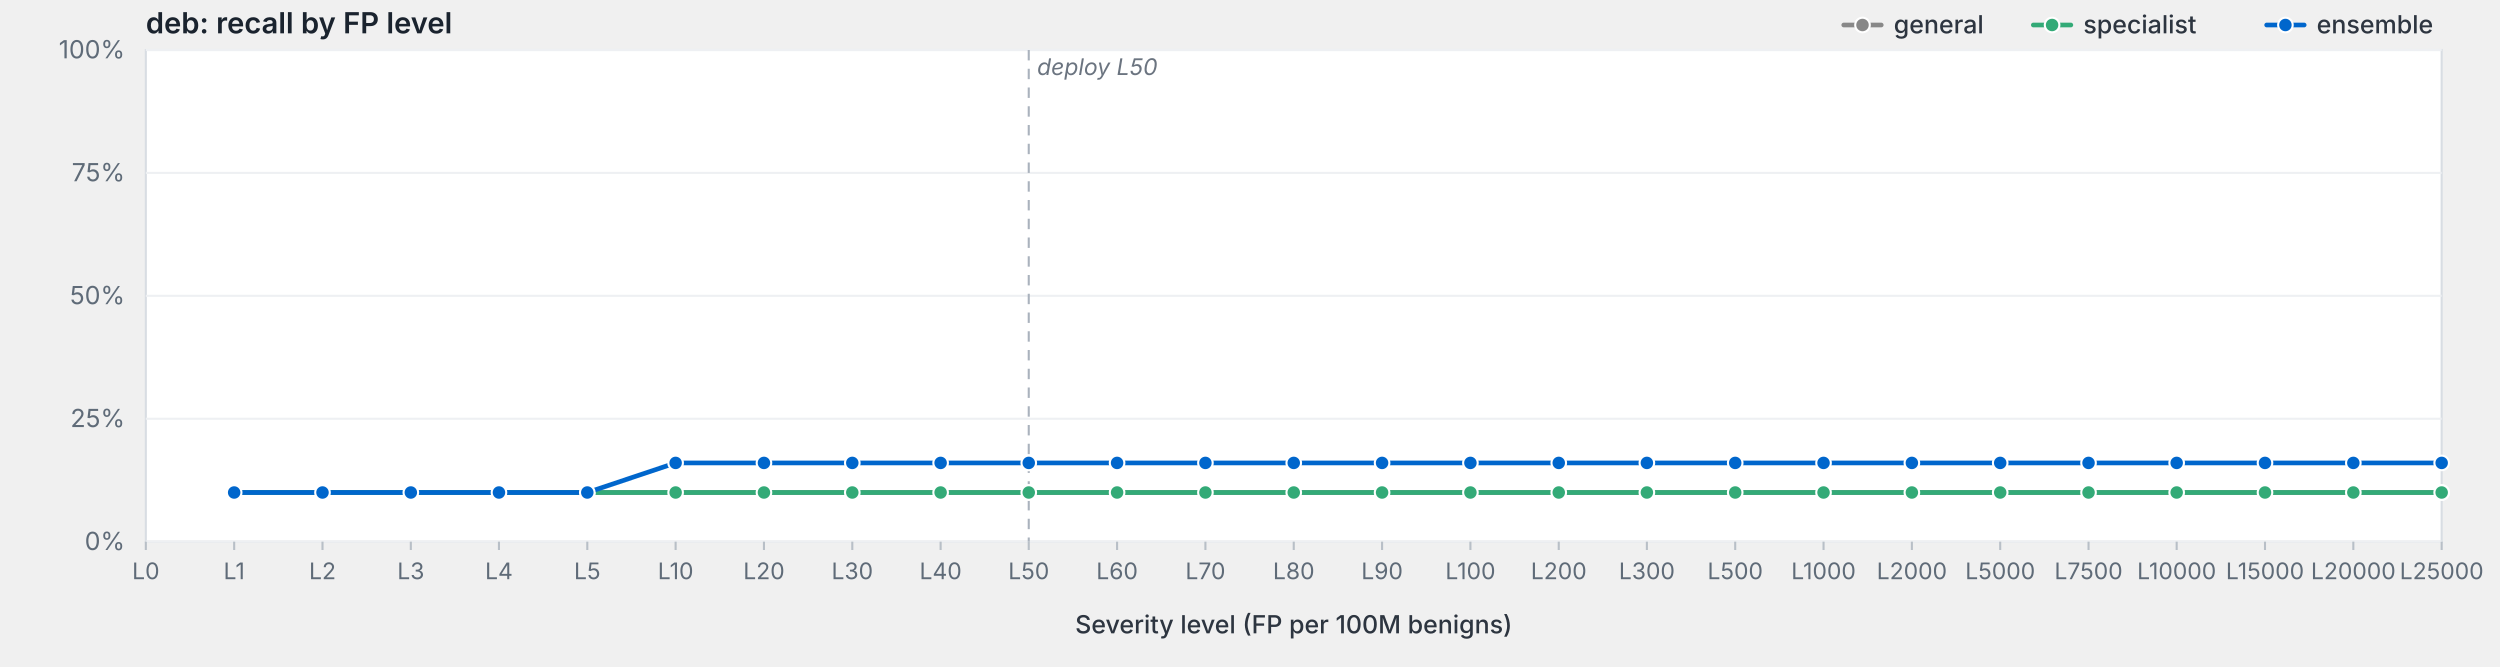
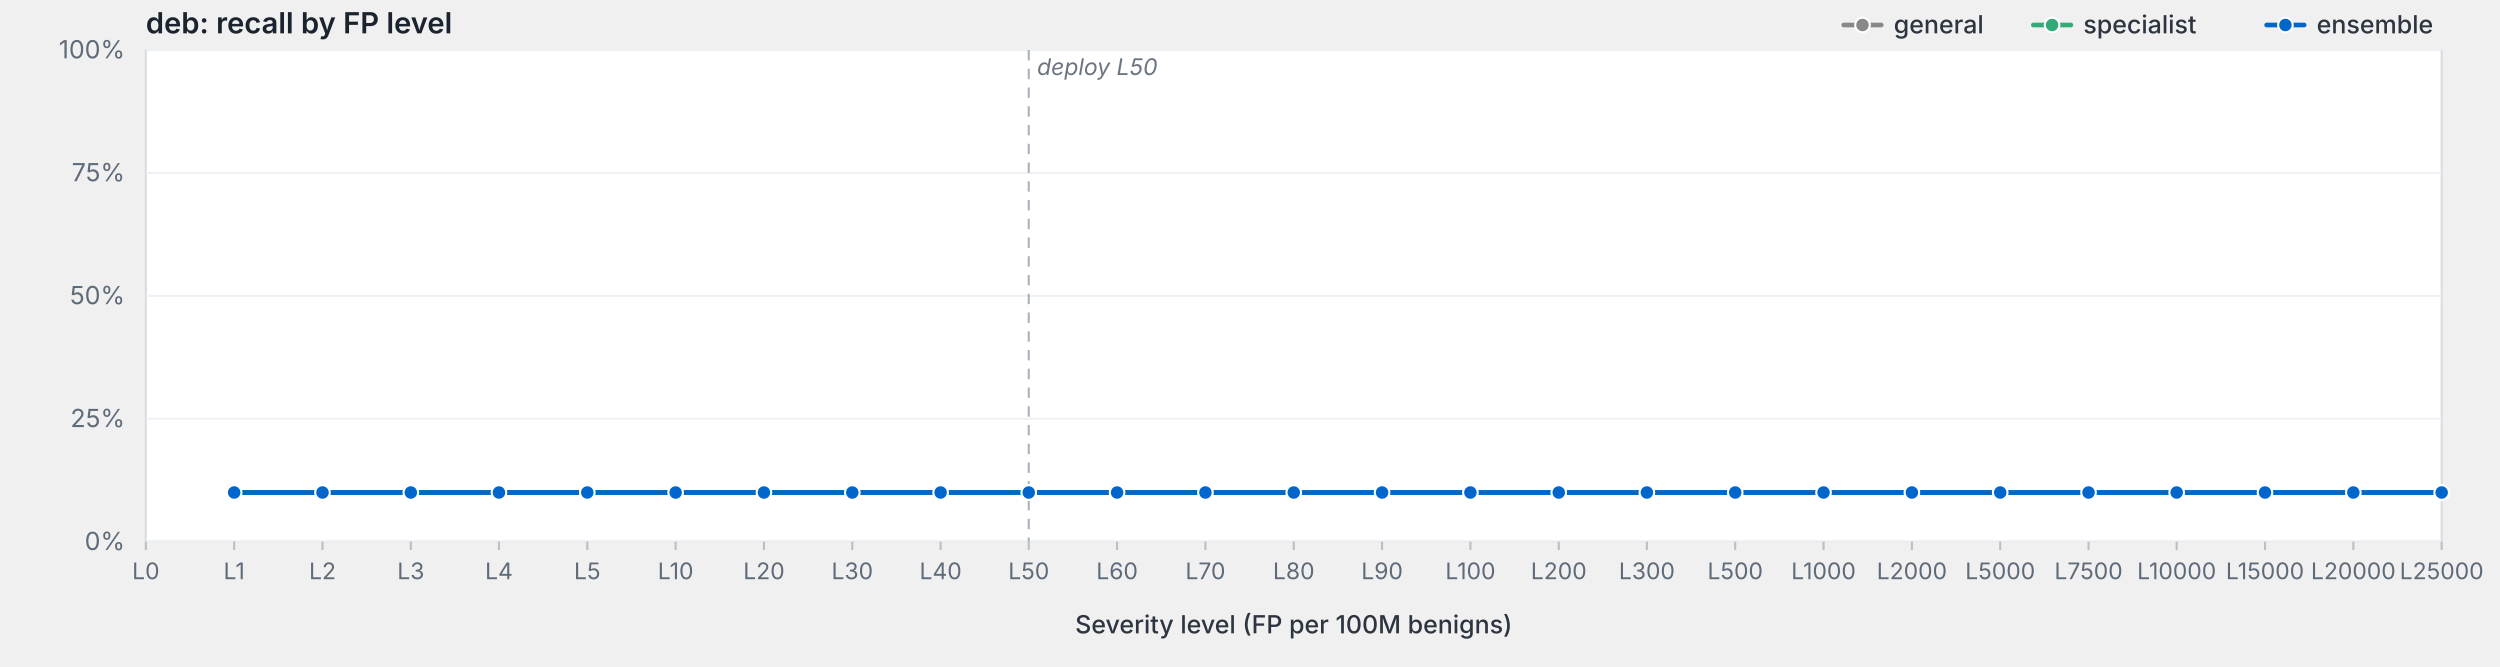
<svg xmlns="http://www.w3.org/2000/svg" viewBox="0 0 1200 320" width="1200" height="320" preserveAspectRatio="xMidYMid meet" role="img" aria-label="deb: recall by FP level">
  <style>svg { background: #fdfdfd; }.frame { fill: #fff; stroke: #d8dde3; stroke-width: 1; }.grid { stroke: #eef0f3; stroke-width: 1; }.tick { stroke: #b8bfc7; stroke-width: 1; }.axis-label { fill: #5f6b78; font-family: -apple-system, BlinkMacSystemFont, "Segoe UI", system-ui, sans-serif; font-size: 12px; }.x-label { fill: #5f6b78; font-family: -apple-system, BlinkMacSystemFont, "Segoe UI", system-ui, sans-serif; font-size: 11px; }.axis-title { fill: #2d3540; font-family: -apple-system, BlinkMacSystemFont, "Segoe UI", system-ui, sans-serif; font-size: 12px; font-weight: 500; }.title { fill: #1a232e; font-family: -apple-system, BlinkMacSystemFont, "Segoe UI", system-ui, sans-serif; font-size: 14px; font-weight: 600; }.deploy-marker { stroke: #aab2bd; stroke-width: 1; stroke-dasharray: 5,4; }.deploy-label { fill: #6b7480; font-family: -apple-system, BlinkMacSystemFont, "Segoe UI", system-ui, sans-serif; font-size: 11px; font-style: italic; }.curve { fill: none; stroke-width: 2.25; stroke-linejoin: round; stroke-linecap: round; }.marker { stroke: #fff; stroke-width: 1; }.legend-text { fill: #2d3540; font-family: -apple-system, BlinkMacSystemFont, "Segoe UI", system-ui, sans-serif; font-size: 12px; font-weight: 500; }</style>
  <text class="title" x="70" y="16">deb: recall by FP level</text>
  <rect class="frame" x="70" y="24" width="1102" height="236" />
  <line class="grid" x1="70" y1="260.0" x2="1172" y2="260.0" />
  <text class="axis-label" x="60" y="264.0" text-anchor="end">0%</text>
  <line class="grid" x1="70" y1="201.0" x2="1172" y2="201.0" />
  <text class="axis-label" x="60" y="205.0" text-anchor="end">25%</text>
  <line class="grid" x1="70" y1="142.0" x2="1172" y2="142.0" />
  <text class="axis-label" x="60" y="146.0" text-anchor="end">50%</text>
  <line class="grid" x1="70" y1="83.0" x2="1172" y2="83.0" />
  <text class="axis-label" x="60" y="87.0" text-anchor="end">75%</text>
  <line class="grid" x1="70" y1="24.0" x2="1172" y2="24.0" />
  <text class="axis-label" x="60" y="28.0" text-anchor="end">100%</text>
  <line class="deploy-marker" x1="493.8" y1="24" x2="493.8" y2="260" />
  <text class="deploy-label" x="497.8" y="36" text-anchor="start">deploy L50</text>
  <line class="tick" x1="70.0" y1="260" x2="70.0" y2="264" />
  <text class="x-label" x="70.0" y="278" text-anchor="middle">L0</text>
  <line class="tick" x1="112.4" y1="260" x2="112.4" y2="264" />
  <text class="x-label" x="112.4" y="278" text-anchor="middle">L1</text>
  <line class="tick" x1="154.8" y1="260" x2="154.8" y2="264" />
  <text class="x-label" x="154.8" y="278" text-anchor="middle">L2</text>
  <line class="tick" x1="197.2" y1="260" x2="197.2" y2="264" />
  <text class="x-label" x="197.2" y="278" text-anchor="middle">L3</text>
  <line class="tick" x1="239.5" y1="260" x2="239.5" y2="264" />
  <text class="x-label" x="239.5" y="278" text-anchor="middle">L4</text>
  <line class="tick" x1="281.9" y1="260" x2="281.9" y2="264" />
  <text class="x-label" x="281.9" y="278" text-anchor="middle">L5</text>
  <line class="tick" x1="324.3" y1="260" x2="324.3" y2="264" />
  <text class="x-label" x="324.3" y="278" text-anchor="middle">L10</text>
  <line class="tick" x1="366.7" y1="260" x2="366.7" y2="264" />
  <text class="x-label" x="366.7" y="278" text-anchor="middle">L20</text>
  <line class="tick" x1="409.1" y1="260" x2="409.1" y2="264" />
  <text class="x-label" x="409.1" y="278" text-anchor="middle">L30</text>
  <line class="tick" x1="451.5" y1="260" x2="451.5" y2="264" />
  <text class="x-label" x="451.5" y="278" text-anchor="middle">L40</text>
  <line class="tick" x1="493.8" y1="260" x2="493.8" y2="264" />
  <text class="x-label" x="493.8" y="278" text-anchor="middle">L50</text>
  <line class="tick" x1="536.2" y1="260" x2="536.2" y2="264" />
  <text class="x-label" x="536.2" y="278" text-anchor="middle">L60</text>
  <line class="tick" x1="578.6" y1="260" x2="578.6" y2="264" />
  <text class="x-label" x="578.6" y="278" text-anchor="middle">L70</text>
  <line class="tick" x1="621.0" y1="260" x2="621.0" y2="264" />
  <text class="x-label" x="621.0" y="278" text-anchor="middle">L80</text>
  <line class="tick" x1="663.4" y1="260" x2="663.4" y2="264" />
  <text class="x-label" x="663.4" y="278" text-anchor="middle">L90</text>
  <line class="tick" x1="705.8" y1="260" x2="705.8" y2="264" />
  <text class="x-label" x="705.8" y="278" text-anchor="middle">L100</text>
  <line class="tick" x1="748.2" y1="260" x2="748.2" y2="264" />
  <text class="x-label" x="748.2" y="278" text-anchor="middle">L200</text>
  <line class="tick" x1="790.5" y1="260" x2="790.5" y2="264" />
  <text class="x-label" x="790.5" y="278" text-anchor="middle">L300</text>
  <line class="tick" x1="832.9" y1="260" x2="832.9" y2="264" />
  <text class="x-label" x="832.9" y="278" text-anchor="middle">L500</text>
  <line class="tick" x1="875.3" y1="260" x2="875.3" y2="264" />
  <text class="x-label" x="875.3" y="278" text-anchor="middle">L1000</text>
  <line class="tick" x1="917.7" y1="260" x2="917.7" y2="264" />
  <text class="x-label" x="917.7" y="278" text-anchor="middle">L2000</text>
  <line class="tick" x1="960.1" y1="260" x2="960.1" y2="264" />
  <text class="x-label" x="960.1" y="278" text-anchor="middle">L5000</text>
  <line class="tick" x1="1002.5" y1="260" x2="1002.5" y2="264" />
  <text class="x-label" x="1002.5" y="278" text-anchor="middle">L7500</text>
  <line class="tick" x1="1044.8" y1="260" x2="1044.8" y2="264" />
  <text class="x-label" x="1044.8" y="278" text-anchor="middle">L10000</text>
  <line class="tick" x1="1087.2" y1="260" x2="1087.2" y2="264" />
  <text class="x-label" x="1087.2" y="278" text-anchor="middle">L15000</text>
  <line class="tick" x1="1129.6" y1="260" x2="1129.6" y2="264" />
  <text class="x-label" x="1129.6" y="278" text-anchor="middle">L20000</text>
  <line class="tick" x1="1172.0" y1="260" x2="1172.0" y2="264" />
  <text class="x-label" x="1172.0" y="278" text-anchor="middle">L25000</text>
  <text class="axis-title" x="621.0" y="304" text-anchor="middle">Severity level (FP per 100M benigns)</text>
  <path class="curve" d="M112.4,236.4 L154.8,236.4 L197.2,236.4 L239.5,236.4 L281.9,236.4 L324.3,236.4 L366.7,236.4 L409.1,236.4 L451.5,236.4 L493.8,236.4 L536.2,236.4 L578.6,236.4 L621.0,236.4 L663.4,236.4 L705.8,236.4 L748.2,236.4 L790.5,236.4 L832.9,236.4 L875.3,236.4 L917.7,236.4 L960.1,236.4 L1002.5,236.4 L1044.8,236.4 L1087.2,236.4 L1129.6,236.4 L1172.0,236.4" stroke="#888" />
  <circle class="marker" cx="112.4" cy="236.4" r="3.5" fill="#888" />
  <circle class="marker" cx="154.8" cy="236.4" r="3.5" fill="#888" />
  <circle class="marker" cx="197.2" cy="236.4" r="3.5" fill="#888" />
  <circle class="marker" cx="239.5" cy="236.4" r="3.5" fill="#888" />
  <circle class="marker" cx="281.9" cy="236.4" r="3.5" fill="#888" />
  <circle class="marker" cx="324.3" cy="236.4" r="3.5" fill="#888" />
  <circle class="marker" cx="366.7" cy="236.4" r="3.5" fill="#888" />
  <circle class="marker" cx="409.1" cy="236.4" r="3.5" fill="#888" />
  <circle class="marker" cx="451.5" cy="236.4" r="3.5" fill="#888" />
  <circle class="marker" cx="493.8" cy="236.4" r="3.5" fill="#888" />
  <circle class="marker" cx="536.2" cy="236.4" r="3.5" fill="#888" />
  <circle class="marker" cx="578.6" cy="236.4" r="3.5" fill="#888" />
  <circle class="marker" cx="621.0" cy="236.4" r="3.5" fill="#888" />
  <circle class="marker" cx="663.4" cy="236.4" r="3.5" fill="#888" />
  <circle class="marker" cx="705.8" cy="236.4" r="3.5" fill="#888" />
  <circle class="marker" cx="748.2" cy="236.4" r="3.5" fill="#888" />
  <circle class="marker" cx="790.5" cy="236.4" r="3.5" fill="#888" />
  <circle class="marker" cx="832.9" cy="236.4" r="3.5" fill="#888" />
  <circle class="marker" cx="875.3" cy="236.4" r="3.5" fill="#888" />
  <circle class="marker" cx="917.7" cy="236.4" r="3.5" fill="#888" />
  <circle class="marker" cx="960.1" cy="236.4" r="3.5" fill="#888" />
  <circle class="marker" cx="1002.5" cy="236.4" r="3.5" fill="#888" />
  <circle class="marker" cx="1044.8" cy="236.4" r="3.5" fill="#888" />
  <circle class="marker" cx="1087.2" cy="236.4" r="3.5" fill="#888" />
  <circle class="marker" cx="1129.6" cy="236.4" r="3.5" fill="#888" />
  <circle class="marker" cx="1172.0" cy="236.4" r="3.5" fill="#888" />
  <path class="curve" d="M112.4,236.4 L154.8,236.4 L197.2,236.4 L239.5,236.4 L281.9,236.4 L324.3,236.4 L366.7,236.4 L409.1,236.4 L451.5,236.4 L493.8,236.4 L536.2,236.4 L578.6,236.4 L621.0,236.4 L663.4,236.4 L705.8,236.4 L748.2,236.4 L790.5,236.4 L832.9,236.4 L875.3,236.4 L917.7,236.4 L960.1,236.4 L1002.5,236.4 L1044.8,236.4 L1087.2,236.4 L1129.6,236.4 L1172.0,236.4" stroke="#3a7" />
  <circle class="marker" cx="112.4" cy="236.4" r="3.5" fill="#3a7" />
  <circle class="marker" cx="154.8" cy="236.4" r="3.5" fill="#3a7" />
  <circle class="marker" cx="197.2" cy="236.4" r="3.5" fill="#3a7" />
  <circle class="marker" cx="239.5" cy="236.4" r="3.5" fill="#3a7" />
  <circle class="marker" cx="281.9" cy="236.4" r="3.5" fill="#3a7" />
  <circle class="marker" cx="324.3" cy="236.4" r="3.5" fill="#3a7" />
  <circle class="marker" cx="366.7" cy="236.4" r="3.5" fill="#3a7" />
  <circle class="marker" cx="409.1" cy="236.4" r="3.5" fill="#3a7" />
  <circle class="marker" cx="451.5" cy="236.4" r="3.5" fill="#3a7" />
  <circle class="marker" cx="493.8" cy="236.4" r="3.5" fill="#3a7" />
  <circle class="marker" cx="536.2" cy="236.4" r="3.5" fill="#3a7" />
  <circle class="marker" cx="578.6" cy="236.4" r="3.5" fill="#3a7" />
  <circle class="marker" cx="621.0" cy="236.4" r="3.5" fill="#3a7" />
  <circle class="marker" cx="663.4" cy="236.4" r="3.5" fill="#3a7" />
  <circle class="marker" cx="705.8" cy="236.4" r="3.5" fill="#3a7" />
  <circle class="marker" cx="748.2" cy="236.4" r="3.5" fill="#3a7" />
  <circle class="marker" cx="790.5" cy="236.4" r="3.5" fill="#3a7" />
  <circle class="marker" cx="832.9" cy="236.4" r="3.5" fill="#3a7" />
  <circle class="marker" cx="875.3" cy="236.4" r="3.5" fill="#3a7" />
  <circle class="marker" cx="917.7" cy="236.4" r="3.5" fill="#3a7" />
  <circle class="marker" cx="960.1" cy="236.4" r="3.5" fill="#3a7" />
  <circle class="marker" cx="1002.5" cy="236.4" r="3.5" fill="#3a7" />
  <circle class="marker" cx="1044.8" cy="236.4" r="3.5" fill="#3a7" />
  <circle class="marker" cx="1087.2" cy="236.4" r="3.5" fill="#3a7" />
  <circle class="marker" cx="1129.6" cy="236.4" r="3.5" fill="#3a7" />
  <circle class="marker" cx="1172.0" cy="236.4" r="3.5" fill="#3a7" />
-   <path class="curve" d="M112.4,236.4 L154.8,236.4 L197.2,236.4 L239.5,236.4 L281.9,236.4 L324.3,222.2 L366.7,222.2 L409.1,222.2 L451.5,222.2 L493.8,222.2 L536.2,222.2 L578.6,222.2 L621.0,222.2 L663.4,222.2 L705.8,222.2 L748.2,222.2 L790.5,222.2 L832.9,222.2 L875.3,222.2 L917.7,222.2 L960.1,222.2 L1002.5,222.2 L1044.8,222.2 L1087.2,222.2 L1129.6,222.2 L1172.0,222.2" stroke="#06c" />
+   <path class="curve" d="M112.4,236.4 L154.8,236.4 L197.2,236.4 L239.5,236.4 L281.9,236.4 L324.3,236.4 L366.7,236.4 L409.1,236.4 L451.5,236.4 L493.8,236.4 L536.2,236.4 L578.6,236.4 L621.0,236.4 L663.4,236.4 L705.8,236.4 L748.2,236.4 L790.5,236.4 L832.9,236.4 L875.3,236.4 L917.7,236.4 L960.1,236.4 L1002.5,236.4 L1044.8,236.4 L1087.2,236.4 L1129.6,236.4 L1172.0,236.4" stroke="#06c" />
  <circle class="marker" cx="112.4" cy="236.4" r="3.5" fill="#06c" />
  <circle class="marker" cx="154.8" cy="236.4" r="3.5" fill="#06c" />
  <circle class="marker" cx="197.2" cy="236.4" r="3.5" fill="#06c" />
  <circle class="marker" cx="239.5" cy="236.4" r="3.5" fill="#06c" />
  <circle class="marker" cx="281.9" cy="236.4" r="3.5" fill="#06c" />
-   <circle class="marker" cx="324.3" cy="222.2" r="3.5" fill="#06c" />
-   <circle class="marker" cx="366.7" cy="222.2" r="3.5" fill="#06c" />
-   <circle class="marker" cx="409.1" cy="222.2" r="3.5" fill="#06c" />
-   <circle class="marker" cx="451.5" cy="222.2" r="3.5" fill="#06c" />
-   <circle class="marker" cx="493.8" cy="222.2" r="3.5" fill="#06c" />
-   <circle class="marker" cx="536.2" cy="222.2" r="3.5" fill="#06c" />
-   <circle class="marker" cx="578.6" cy="222.2" r="3.5" fill="#06c" />
-   <circle class="marker" cx="621.0" cy="222.2" r="3.5" fill="#06c" />
-   <circle class="marker" cx="663.4" cy="222.2" r="3.5" fill="#06c" />
-   <circle class="marker" cx="705.8" cy="222.2" r="3.5" fill="#06c" />
-   <circle class="marker" cx="748.2" cy="222.2" r="3.5" fill="#06c" />
-   <circle class="marker" cx="790.5" cy="222.2" r="3.5" fill="#06c" />
-   <circle class="marker" cx="832.9" cy="222.2" r="3.5" fill="#06c" />
-   <circle class="marker" cx="875.3" cy="222.2" r="3.5" fill="#06c" />
-   <circle class="marker" cx="917.7" cy="222.2" r="3.5" fill="#06c" />
-   <circle class="marker" cx="960.1" cy="222.2" r="3.5" fill="#06c" />
-   <circle class="marker" cx="1002.5" cy="222.2" r="3.5" fill="#06c" />
-   <circle class="marker" cx="1044.8" cy="222.2" r="3.5" fill="#06c" />
-   <circle class="marker" cx="1087.2" cy="222.2" r="3.5" fill="#06c" />
-   <circle class="marker" cx="1129.6" cy="222.2" r="3.5" fill="#06c" />
-   <circle class="marker" cx="1172.0" cy="222.2" r="3.5" fill="#06c" />
+   <circle class="marker" cx="324.3" cy="236.4" r="3.5" fill="#06c" />
+   <circle class="marker" cx="366.7" cy="236.4" r="3.5" fill="#06c" />
+   <circle class="marker" cx="409.1" cy="236.4" r="3.5" fill="#06c" />
+   <circle class="marker" cx="451.5" cy="236.4" r="3.5" fill="#06c" />
+   <circle class="marker" cx="493.8" cy="236.4" r="3.5" fill="#06c" />
+   <circle class="marker" cx="536.2" cy="236.4" r="3.5" fill="#06c" />
+   <circle class="marker" cx="578.6" cy="236.4" r="3.5" fill="#06c" />
+   <circle class="marker" cx="621.0" cy="236.4" r="3.5" fill="#06c" />
+   <circle class="marker" cx="663.4" cy="236.4" r="3.5" fill="#06c" />
+   <circle class="marker" cx="705.8" cy="236.4" r="3.5" fill="#06c" />
+   <circle class="marker" cx="748.2" cy="236.4" r="3.5" fill="#06c" />
+   <circle class="marker" cx="790.5" cy="236.4" r="3.5" fill="#06c" />
+   <circle class="marker" cx="832.9" cy="236.4" r="3.5" fill="#06c" />
+   <circle class="marker" cx="875.3" cy="236.4" r="3.5" fill="#06c" />
+   <circle class="marker" cx="917.7" cy="236.4" r="3.5" fill="#06c" />
+   <circle class="marker" cx="960.1" cy="236.4" r="3.5" fill="#06c" />
+   <circle class="marker" cx="1002.5" cy="236.4" r="3.5" fill="#06c" />
+   <circle class="marker" cx="1044.8" cy="236.4" r="3.5" fill="#06c" />
+   <circle class="marker" cx="1087.2" cy="236.4" r="3.5" fill="#06c" />
+   <circle class="marker" cx="1129.6" cy="236.4" r="3.5" fill="#06c" />
+   <circle class="marker" cx="1172.0" cy="236.4" r="3.5" fill="#06c" />
  <line x1="1088.0" y1="12.0" x2="1106.0" y2="12.0" stroke="#06c" stroke-width="2.25" stroke-linecap="round" />
  <circle cx="1097.0" cy="12.0" r="3.5" fill="#06c" stroke="#fff" stroke-width="1" />
  <text class="legend-text" x="1112.0" y="16.0">ensemble</text>
  <line x1="976.0" y1="12.0" x2="994.0" y2="12.0" stroke="#3a7" stroke-width="2.25" stroke-linecap="round" />
  <circle cx="985.0" cy="12.0" r="3.5" fill="#3a7" stroke="#fff" stroke-width="1" />
  <text class="legend-text" x="1000.0" y="16.0">specialist</text>
  <line x1="885.0" y1="12.0" x2="903.0" y2="12.0" stroke="#888" stroke-width="2.25" stroke-linecap="round" />
  <circle cx="894.0" cy="12.0" r="3.5" fill="#888" stroke="#fff" stroke-width="1" />
  <text class="legend-text" x="909.0" y="16.0">general</text>
</svg>
